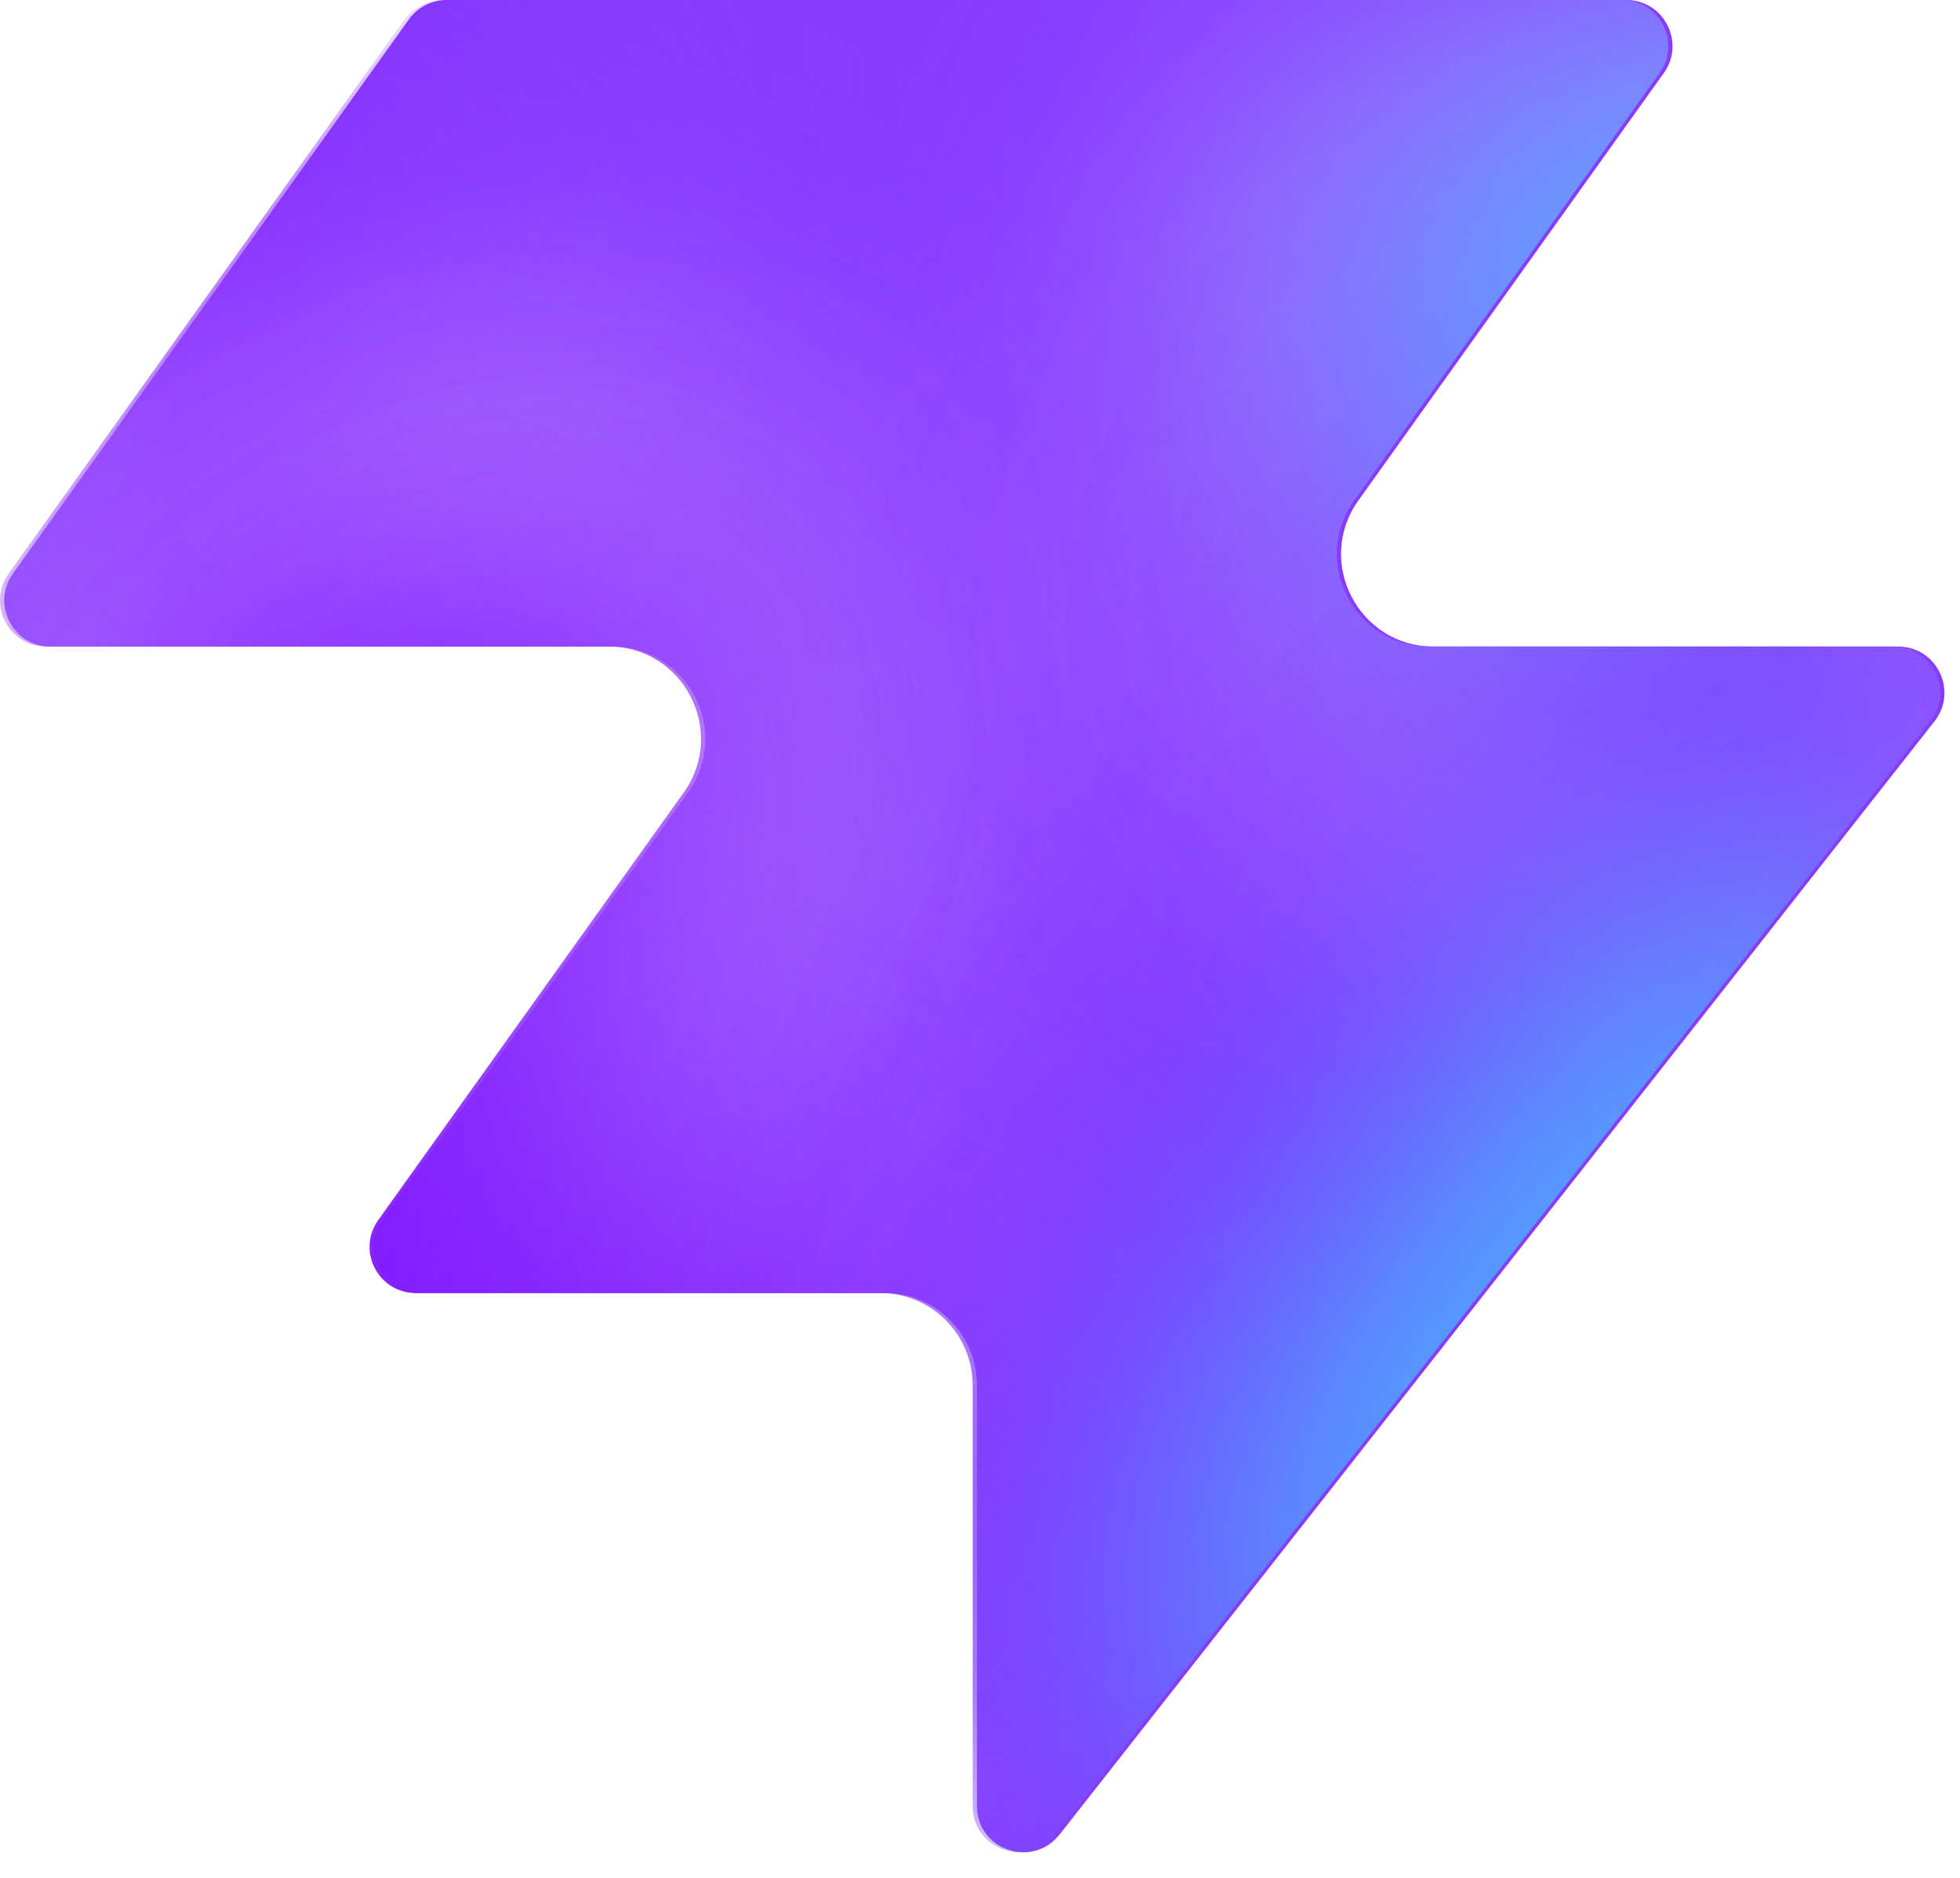
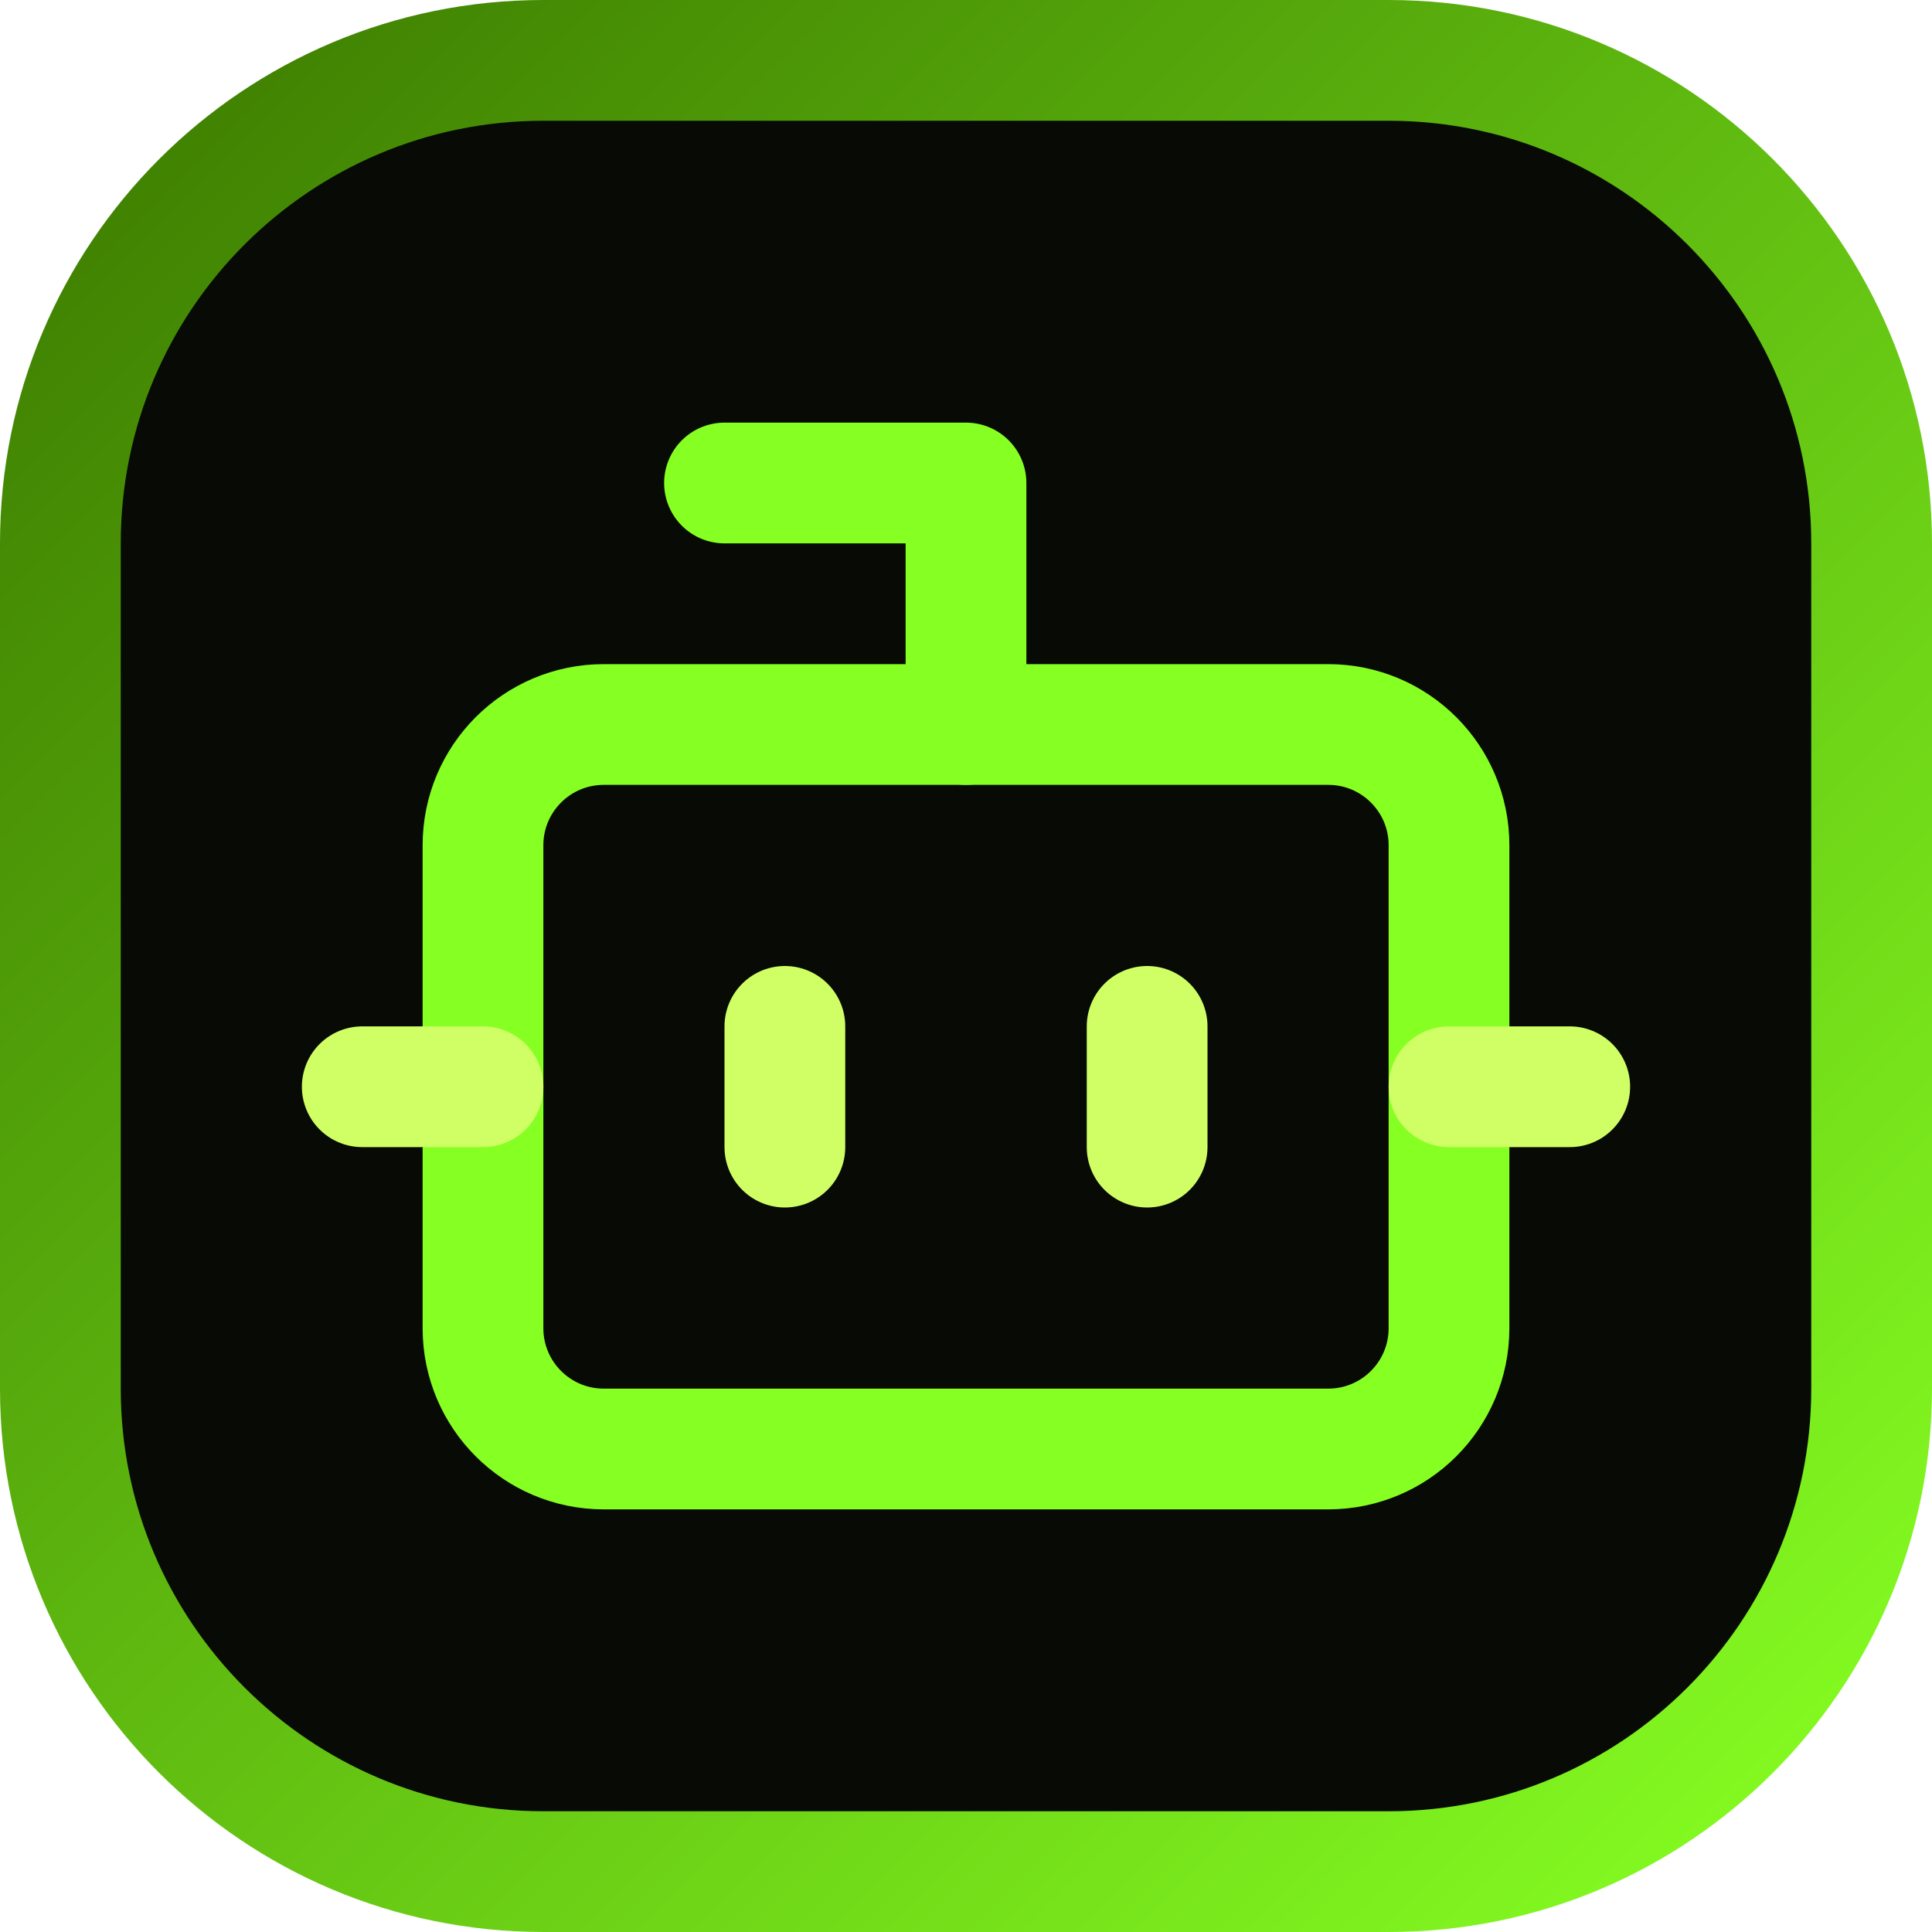
- <svg xmlns="http://www.w3.org/2000/svg" width="48" height="46" fill="none" viewBox="0 0 48 46">
-   <path fill="#863bff" d="M25.946 44.938c-.664.845-2.021.375-2.021-.698V33.937a2.26 2.26 0 0 0-2.262-2.262H10.287c-.92 0-1.456-1.04-.92-1.788l7.48-10.471c1.07-1.497 0-3.578-1.842-3.578H1.237c-.92 0-1.456-1.04-.92-1.788L10.013.474c.214-.297.556-.474.92-.474h28.894c.92 0 1.456 1.04.92 1.788l-7.48 10.471c-1.07 1.498 0 3.579 1.842 3.579h11.377c.943 0 1.473 1.088.89 1.83L25.947 44.94z" style="fill:#863bff;fill:color(display-p3 .525 .23 1);fill-opacity:1" />
-   <mask id="a" width="48" height="46" x="0" y="0" maskUnits="userSpaceOnUse" style="mask-type:alpha">
-     <path fill="#000" d="M25.842 44.938c-.664.844-2.021.375-2.021-.698V33.937a2.26 2.26 0 0 0-2.262-2.262H10.183c-.92 0-1.456-1.04-.92-1.788l7.48-10.471c1.07-1.498 0-3.579-1.842-3.579H1.133c-.92 0-1.456-1.04-.92-1.787L9.91.473c.214-.297.556-.474.92-.474h28.894c.92 0 1.456 1.04.92 1.788l-7.48 10.471c-1.07 1.498 0 3.578 1.842 3.578h11.377c.943 0 1.473 1.088.89 1.832L25.843 44.94z" style="fill:#000;fill-opacity:1" />
-   </mask>
-   <g mask="url(#a)">
-     <g filter="url(#b)">
-       <ellipse cx="5.508" cy="14.704" fill="#ede6ff" rx="5.508" ry="14.704" style="fill:#ede6ff;fill:color(display-p3 .927 .903 1);fill-opacity:1" transform="matrix(.00324 1 1 -.00324 -4.47 31.516)" />
-     </g>
-     <g filter="url(#c)">
-       <ellipse cx="10.399" cy="29.851" fill="#ede6ff" rx="10.399" ry="29.851" style="fill:#ede6ff;fill:color(display-p3 .927 .903 1);fill-opacity:1" transform="matrix(.00324 1 1 -.00324 -39.328 7.883)" />
-     </g>
-     <g filter="url(#d)">
-       <ellipse cx="5.508" cy="30.487" fill="#7e14ff" rx="5.508" ry="30.487" style="fill:#7e14ff;fill:color(display-p3 .492 .077 1);fill-opacity:1" transform="rotate(89.814 -25.913 -14.639)scale(1 -1)" />
-     </g>
-     <g filter="url(#e)">
-       <ellipse cx="5.508" cy="30.599" fill="#7e14ff" rx="5.508" ry="30.599" style="fill:#7e14ff;fill:color(display-p3 .492 .077 1);fill-opacity:1" transform="rotate(89.814 -32.644 -3.334)scale(1 -1)" />
-     </g>
-     <g filter="url(#f)">
-       <ellipse cx="5.508" cy="30.599" fill="#7e14ff" rx="5.508" ry="30.599" style="fill:#7e14ff;fill:color(display-p3 .492 .077 1);fill-opacity:1" transform="matrix(.00324 1 1 -.00324 -34.34 30.47)" />
-     </g>
-     <g filter="url(#g)">
-       <ellipse cx="14.072" cy="22.078" fill="#ede6ff" rx="14.072" ry="22.078" style="fill:#ede6ff;fill:color(display-p3 .927 .903 1);fill-opacity:1" transform="rotate(93.35 24.506 48.493)scale(-1 1)" />
-     </g>
-     <g filter="url(#h)">
-       <ellipse cx="3.47" cy="21.501" fill="#7e14ff" rx="3.47" ry="21.501" style="fill:#7e14ff;fill:color(display-p3 .492 .077 1);fill-opacity:1" transform="rotate(89.009 28.708 47.59)scale(-1 1)" />
-     </g>
-     <g filter="url(#i)">
-       <ellipse cx="3.47" cy="21.501" fill="#7e14ff" rx="3.47" ry="21.501" style="fill:#7e14ff;fill:color(display-p3 .492 .077 1);fill-opacity:1" transform="rotate(89.009 28.708 47.59)scale(-1 1)" />
-     </g>
-     <g filter="url(#j)">
-       <ellipse cx=".387" cy="8.972" fill="#7e14ff" rx="4.407" ry="29.108" style="fill:#7e14ff;fill:color(display-p3 .492 .077 1);fill-opacity:1" transform="rotate(39.51 .387 8.972)" />
-     </g>
-     <g filter="url(#k)">
-       <ellipse cx="47.523" cy="-6.092" fill="#7e14ff" rx="4.407" ry="29.108" style="fill:#7e14ff;fill:color(display-p3 .492 .077 1);fill-opacity:1" transform="rotate(37.892 47.523 -6.092)" />
-     </g>
-     <g filter="url(#l)">
-       <ellipse cx="41.412" cy="6.333" fill="#47bfff" rx="5.971" ry="9.665" style="fill:#47bfff;fill:color(display-p3 .28 .748 1);fill-opacity:1" transform="rotate(37.892 41.412 6.333)" />
-     </g>
-     <g filter="url(#m)">
-       <ellipse cx="-1.879" cy="38.332" fill="#7e14ff" rx="4.407" ry="29.108" style="fill:#7e14ff;fill:color(display-p3 .492 .077 1);fill-opacity:1" transform="rotate(37.892 -1.88 38.332)" />
-     </g>
-     <g filter="url(#n)">
-       <ellipse cx="-1.879" cy="38.332" fill="#7e14ff" rx="4.407" ry="29.108" style="fill:#7e14ff;fill:color(display-p3 .492 .077 1);fill-opacity:1" transform="rotate(37.892 -1.88 38.332)" />
-     </g>
-     <g filter="url(#o)">
-       <ellipse cx="35.651" cy="29.907" fill="#7e14ff" rx="4.407" ry="29.108" style="fill:#7e14ff;fill:color(display-p3 .492 .077 1);fill-opacity:1" transform="rotate(37.892 35.651 29.907)" />
-     </g>
-     <g filter="url(#p)">
-       <ellipse cx="38.418" cy="32.4" fill="#47bfff" rx="5.971" ry="15.297" style="fill:#47bfff;fill:color(display-p3 .28 .748 1);fill-opacity:1" transform="rotate(37.892 38.418 32.4)" />
-     </g>
+ <svg xmlns="http://www.w3.org/2000/svg" viewBox="0 0 32 32" width="32" height="32">
+   <defs>
+     <linearGradient id="brandGrad" x1="0%" y1="0%" x2="100%" y2="100%">
+       <stop offset="0%" stop-color="#3d7c00" />
+       <stop offset="100%" stop-color="#86ff22" />
+     </linearGradient>
+   </defs>
+   <rect x="1" y="1" width="30" height="30" rx="8" fill="#070a05" stroke="url(#brandGrad)" stroke-width="2" />
+   <g stroke="#cfff65" stroke-width="2" stroke-linecap="round" stroke-linejoin="round" fill="none" transform="translate(4, 4)">
+     <path d="M12 8V4H8" stroke="#86ff22" />
+     <rect width="16" height="12" x="4" y="8" rx="2" stroke="#86ff22" />
+     <path d="M2 14h2" />
+     <path d="M20 14h2" />
+     <path d="M15 13v2" />
+     <path d="M9 13v2" />
  </g>
-   <defs>
-     <filter id="b" width="60.045" height="41.654" x="-19.77" y="16.149" color-interpolation-filters="sRGB" filterUnits="userSpaceOnUse">
-       <feFlood flood-opacity="0" result="BackgroundImageFix" />
-       <feBlend in="SourceGraphic" in2="BackgroundImageFix" result="shape" />
-       <feGaussianBlur result="effect1_foregroundBlur_2002_17158" stdDeviation="7.659" />
-     </filter>
-     <filter id="c" width="90.34" height="51.437" x="-54.613" y="-7.533" color-interpolation-filters="sRGB" filterUnits="userSpaceOnUse">
-       <feFlood flood-opacity="0" result="BackgroundImageFix" />
-       <feBlend in="SourceGraphic" in2="BackgroundImageFix" result="shape" />
-       <feGaussianBlur result="effect1_foregroundBlur_2002_17158" stdDeviation="7.659" />
-     </filter>
-     <filter id="d" width="79.355" height="29.4" x="-49.64" y="2.03" color-interpolation-filters="sRGB" filterUnits="userSpaceOnUse">
-       <feFlood flood-opacity="0" result="BackgroundImageFix" />
-       <feBlend in="SourceGraphic" in2="BackgroundImageFix" result="shape" />
-       <feGaussianBlur result="effect1_foregroundBlur_2002_17158" stdDeviation="4.596" />
-     </filter>
-     <filter id="e" width="79.579" height="29.4" x="-45.045" y="20.029" color-interpolation-filters="sRGB" filterUnits="userSpaceOnUse">
-       <feFlood flood-opacity="0" result="BackgroundImageFix" />
-       <feBlend in="SourceGraphic" in2="BackgroundImageFix" result="shape" />
-       <feGaussianBlur result="effect1_foregroundBlur_2002_17158" stdDeviation="4.596" />
-     </filter>
-     <filter id="f" width="79.579" height="29.4" x="-43.513" y="21.178" color-interpolation-filters="sRGB" filterUnits="userSpaceOnUse">
-       <feFlood flood-opacity="0" result="BackgroundImageFix" />
-       <feBlend in="SourceGraphic" in2="BackgroundImageFix" result="shape" />
-       <feGaussianBlur result="effect1_foregroundBlur_2002_17158" stdDeviation="4.596" />
-     </filter>
-     <filter id="g" width="74.749" height="58.852" x="15.756" y="-17.901" color-interpolation-filters="sRGB" filterUnits="userSpaceOnUse">
-       <feFlood flood-opacity="0" result="BackgroundImageFix" />
-       <feBlend in="SourceGraphic" in2="BackgroundImageFix" result="shape" />
-       <feGaussianBlur result="effect1_foregroundBlur_2002_17158" stdDeviation="7.659" />
-     </filter>
-     <filter id="h" width="61.377" height="25.362" x="23.548" y="2.284" color-interpolation-filters="sRGB" filterUnits="userSpaceOnUse">
-       <feFlood flood-opacity="0" result="BackgroundImageFix" />
-       <feBlend in="SourceGraphic" in2="BackgroundImageFix" result="shape" />
-       <feGaussianBlur result="effect1_foregroundBlur_2002_17158" stdDeviation="4.596" />
-     </filter>
-     <filter id="i" width="61.377" height="25.362" x="23.548" y="2.284" color-interpolation-filters="sRGB" filterUnits="userSpaceOnUse">
-       <feFlood flood-opacity="0" result="BackgroundImageFix" />
-       <feBlend in="SourceGraphic" in2="BackgroundImageFix" result="shape" />
-       <feGaussianBlur result="effect1_foregroundBlur_2002_17158" stdDeviation="4.596" />
-     </filter>
-     <filter id="j" width="56.045" height="63.649" x="-27.636" y="-22.853" color-interpolation-filters="sRGB" filterUnits="userSpaceOnUse">
-       <feFlood flood-opacity="0" result="BackgroundImageFix" />
-       <feBlend in="SourceGraphic" in2="BackgroundImageFix" result="shape" />
-       <feGaussianBlur result="effect1_foregroundBlur_2002_17158" stdDeviation="4.596" />
-     </filter>
-     <filter id="k" width="54.814" height="64.646" x="20.116" y="-38.415" color-interpolation-filters="sRGB" filterUnits="userSpaceOnUse">
-       <feFlood flood-opacity="0" result="BackgroundImageFix" />
-       <feBlend in="SourceGraphic" in2="BackgroundImageFix" result="shape" />
-       <feGaussianBlur result="effect1_foregroundBlur_2002_17158" stdDeviation="4.596" />
-     </filter>
-     <filter id="l" width="33.541" height="35.313" x="24.641" y="-11.323" color-interpolation-filters="sRGB" filterUnits="userSpaceOnUse">
-       <feFlood flood-opacity="0" result="BackgroundImageFix" />
-       <feBlend in="SourceGraphic" in2="BackgroundImageFix" result="shape" />
-       <feGaussianBlur result="effect1_foregroundBlur_2002_17158" stdDeviation="4.596" />
-     </filter>
-     <filter id="m" width="54.814" height="64.646" x="-29.286" y="6.009" color-interpolation-filters="sRGB" filterUnits="userSpaceOnUse">
-       <feFlood flood-opacity="0" result="BackgroundImageFix" />
-       <feBlend in="SourceGraphic" in2="BackgroundImageFix" result="shape" />
-       <feGaussianBlur result="effect1_foregroundBlur_2002_17158" stdDeviation="4.596" />
-     </filter>
-     <filter id="n" width="54.814" height="64.646" x="-29.286" y="6.009" color-interpolation-filters="sRGB" filterUnits="userSpaceOnUse">
-       <feFlood flood-opacity="0" result="BackgroundImageFix" />
-       <feBlend in="SourceGraphic" in2="BackgroundImageFix" result="shape" />
-       <feGaussianBlur result="effect1_foregroundBlur_2002_17158" stdDeviation="4.596" />
-     </filter>
-     <filter id="o" width="54.814" height="64.646" x="8.244" y="-2.416" color-interpolation-filters="sRGB" filterUnits="userSpaceOnUse">
-       <feFlood flood-opacity="0" result="BackgroundImageFix" />
-       <feBlend in="SourceGraphic" in2="BackgroundImageFix" result="shape" />
-       <feGaussianBlur result="effect1_foregroundBlur_2002_17158" stdDeviation="4.596" />
-     </filter>
-     <filter id="p" width="39.409" height="43.623" x="18.713" y="10.588" color-interpolation-filters="sRGB" filterUnits="userSpaceOnUse">
-       <feFlood flood-opacity="0" result="BackgroundImageFix" />
-       <feBlend in="SourceGraphic" in2="BackgroundImageFix" result="shape" />
-       <feGaussianBlur result="effect1_foregroundBlur_2002_17158" stdDeviation="4.596" />
-     </filter>
-   </defs>
</svg>
